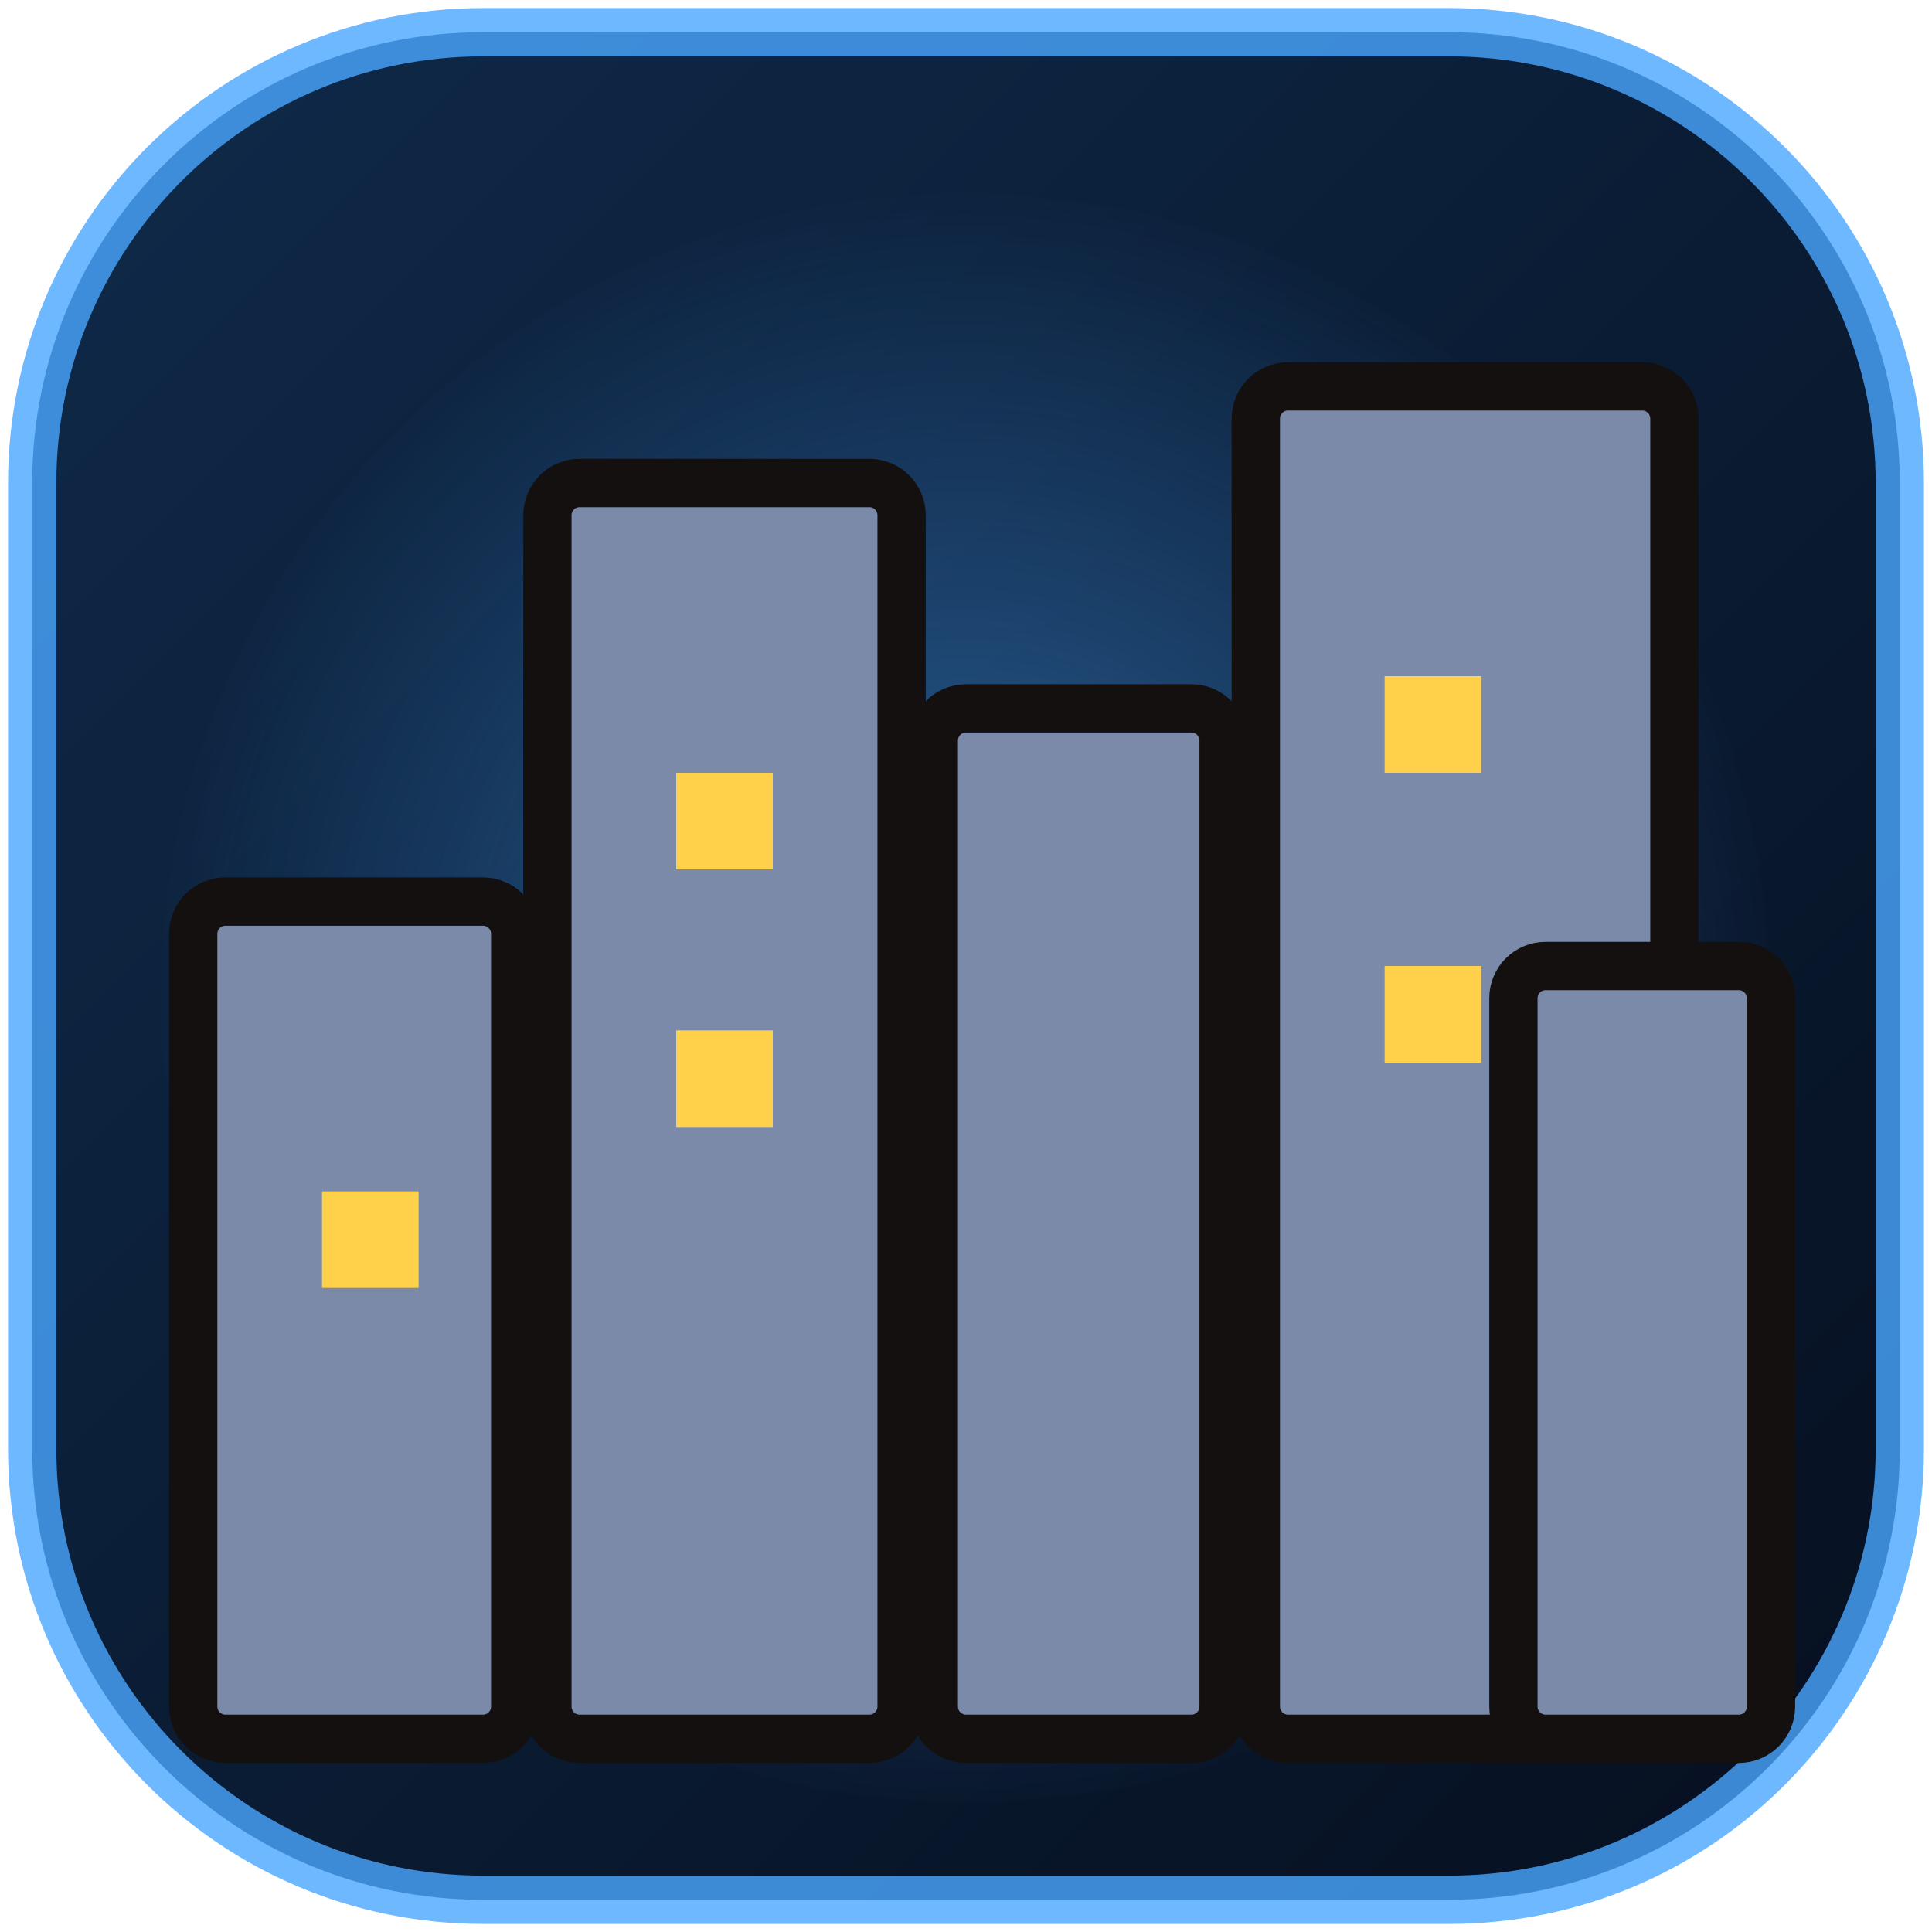
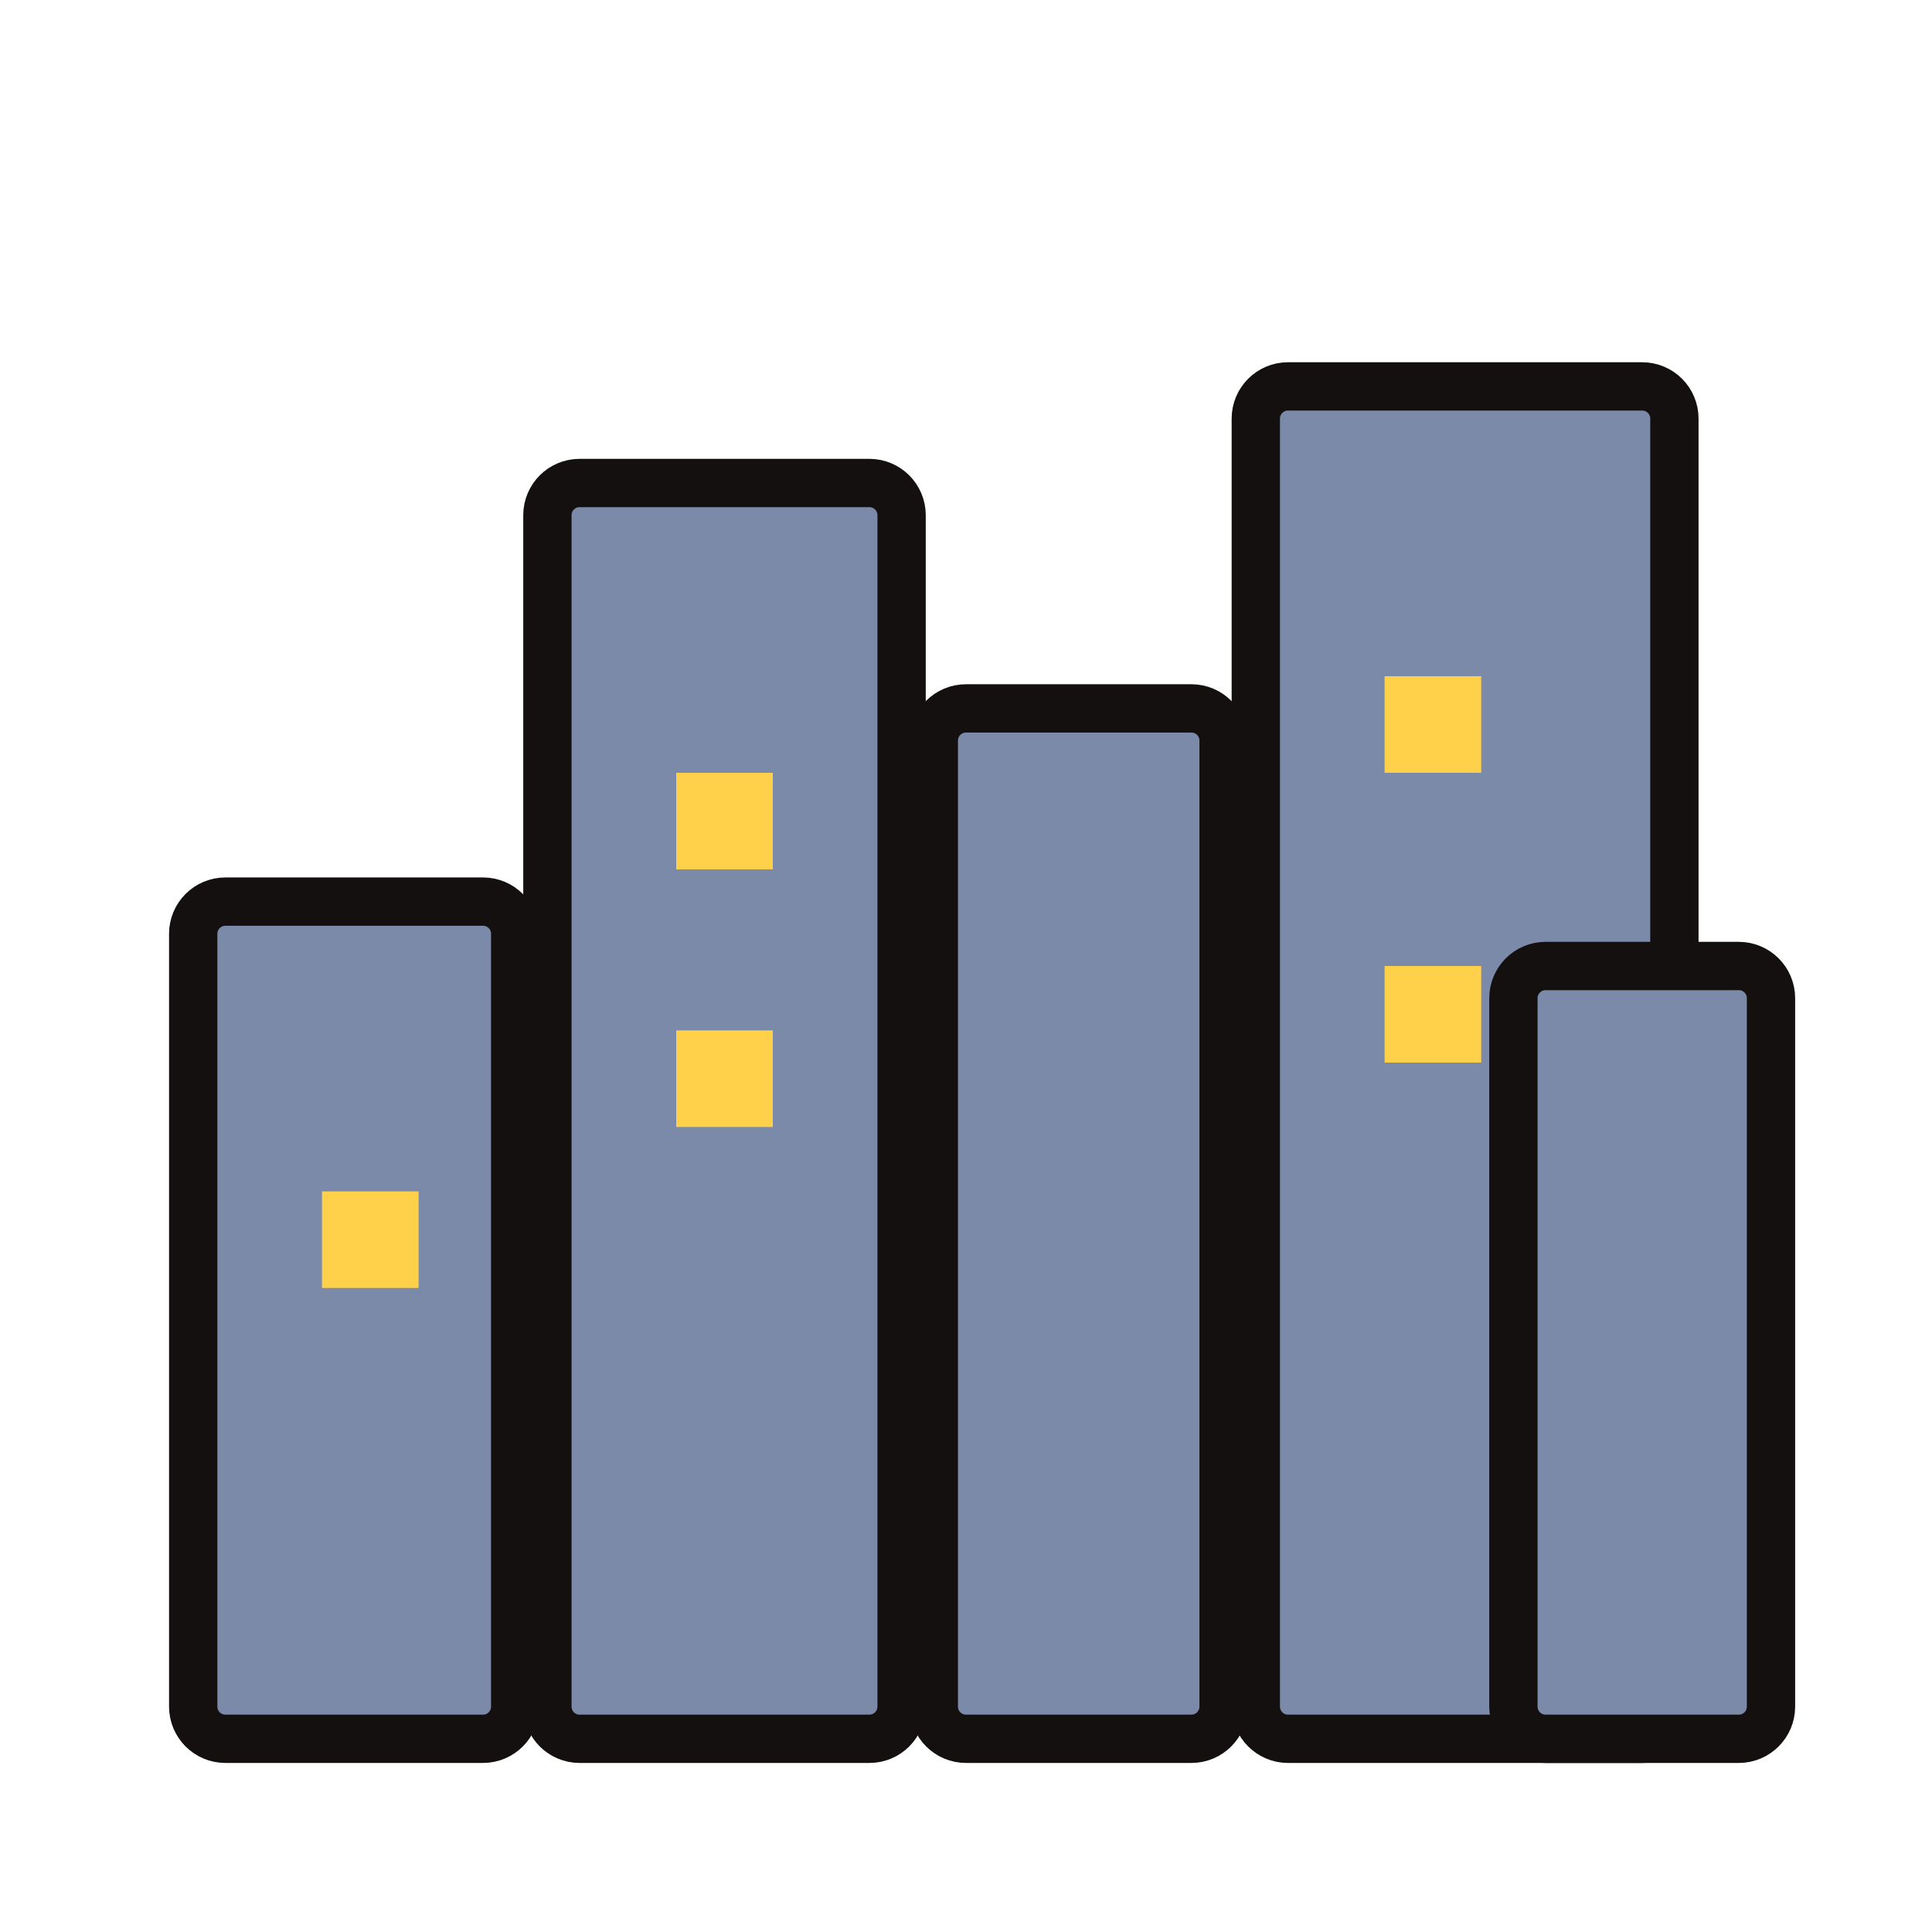
<svg xmlns="http://www.w3.org/2000/svg" viewBox="0 0 120 120">
  <defs>
    <linearGradient id="bcity" x1="0" y1="0" x2="1" y2="1">
      <stop offset="0" stop-color="#0f2a4a" />
      <stop offset="1" stop-color="#060f1f" />
    </linearGradient>
    <radialGradient id="gcity" cx=".5" cy=".5" r=".5">
      <stop offset="0" stop-color="#4aa6ff" stop-opacity=".5" />
      <stop offset="1" stop-color="#4aa6ff" stop-opacity="0" />
    </radialGradient>
  </defs>
-   <rect x="2" y="2" width="116" height="116" rx="28" fill="url(#bcity)" stroke="#4aa6ff" stroke-opacity=".8" stroke-width="3" />
-   <circle cx="60" cy="62" r="50" fill="url(#gcity)" />
  <rect x="12" y="56" width="20" height="52" rx="2" fill="#7a8aa8" stroke="#14100f" stroke-width="3" />
  <rect x="34" y="30" width="22" height="78" rx="2" fill="#7a8aa8" stroke="#14100f" stroke-width="3" />
  <rect x="58" y="44" width="18" height="64" rx="2" fill="#7a8aa8" stroke="#14100f" stroke-width="3" />
  <rect x="78" y="24" width="26" height="84" rx="2" fill="#7a8aa8" stroke="#14100f" stroke-width="3" />
  <rect x="94" y="60" width="16" height="48" rx="2" fill="#7a8aa8" stroke="#14100f" stroke-width="3" />
  <rect x="42" y="48" width="6" height="6" rx="0" fill="#ffd14a" stroke="#14100f" stroke-width="0" />
  <rect x="42" y="64" width="6" height="6" rx="0" fill="#ffd14a" stroke="#14100f" stroke-width="0" />
  <rect x="86" y="42" width="6" height="6" rx="0" fill="#ffd14a" stroke="#14100f" stroke-width="0" />
  <rect x="86" y="60" width="6" height="6" rx="0" fill="#ffd14a" stroke="#14100f" stroke-width="0" />
  <rect x="20" y="74" width="6" height="6" rx="0" fill="#ffd14a" stroke="#14100f" stroke-width="0" />
</svg>
